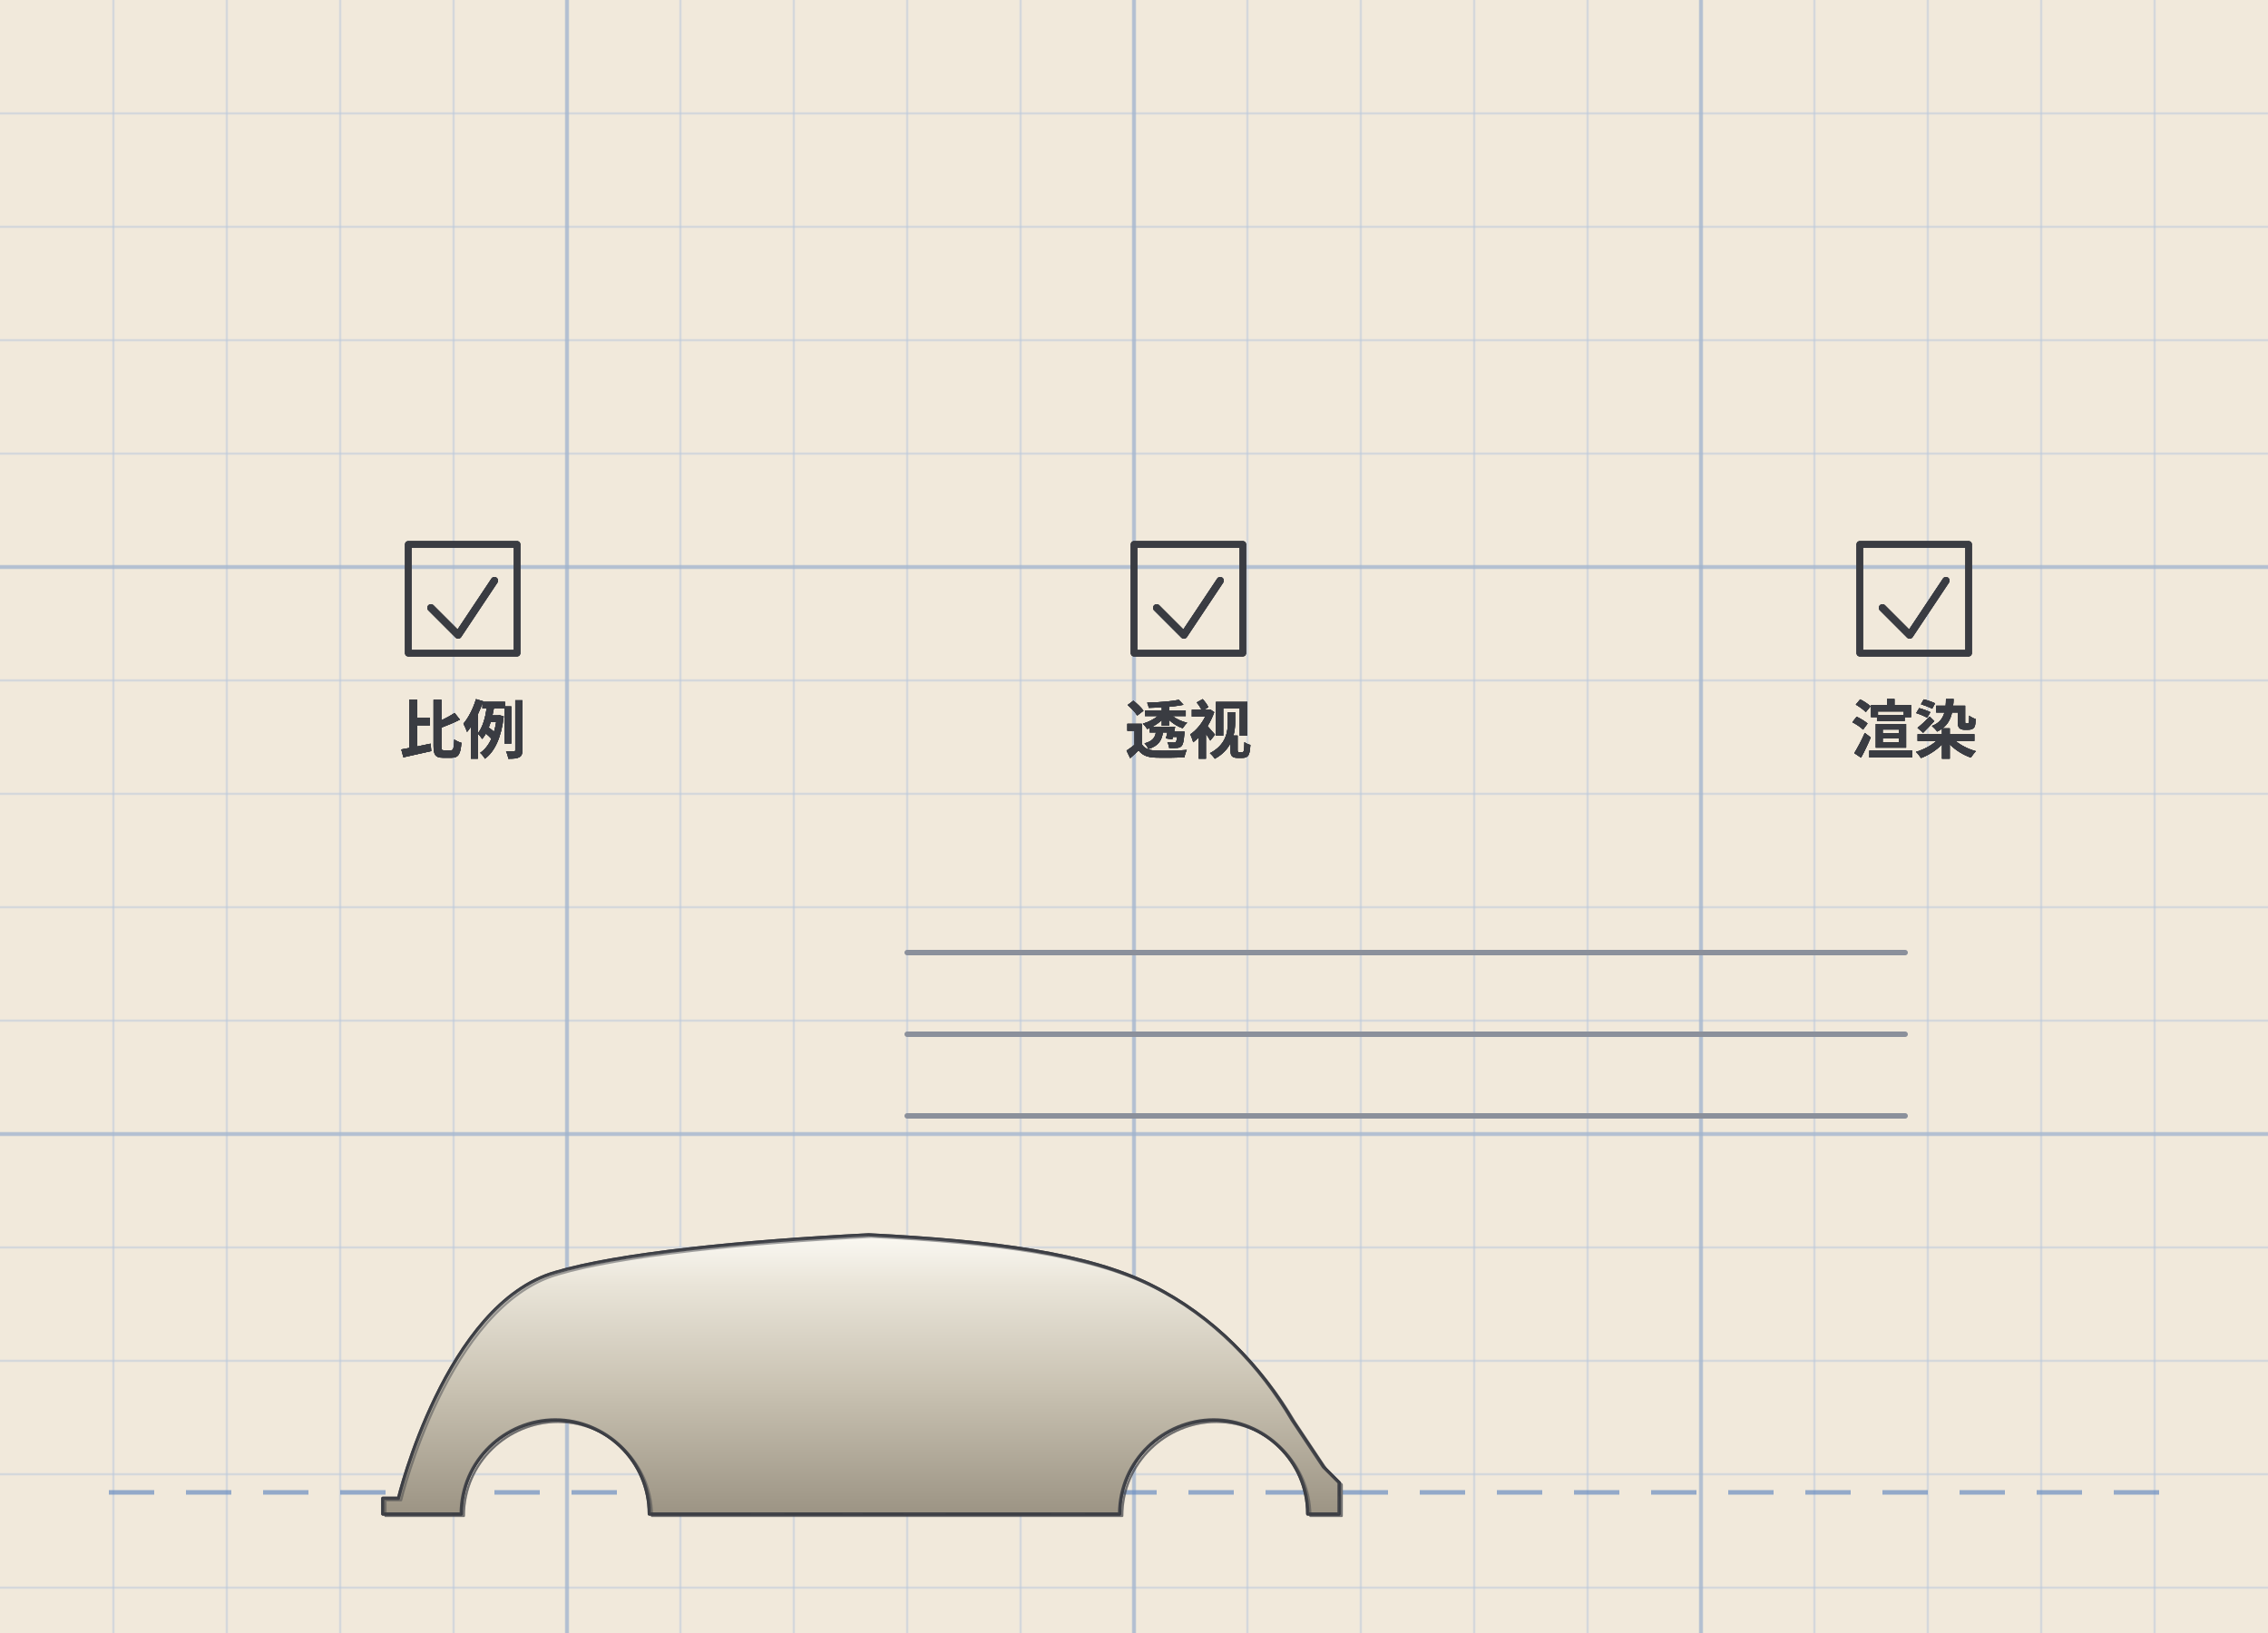
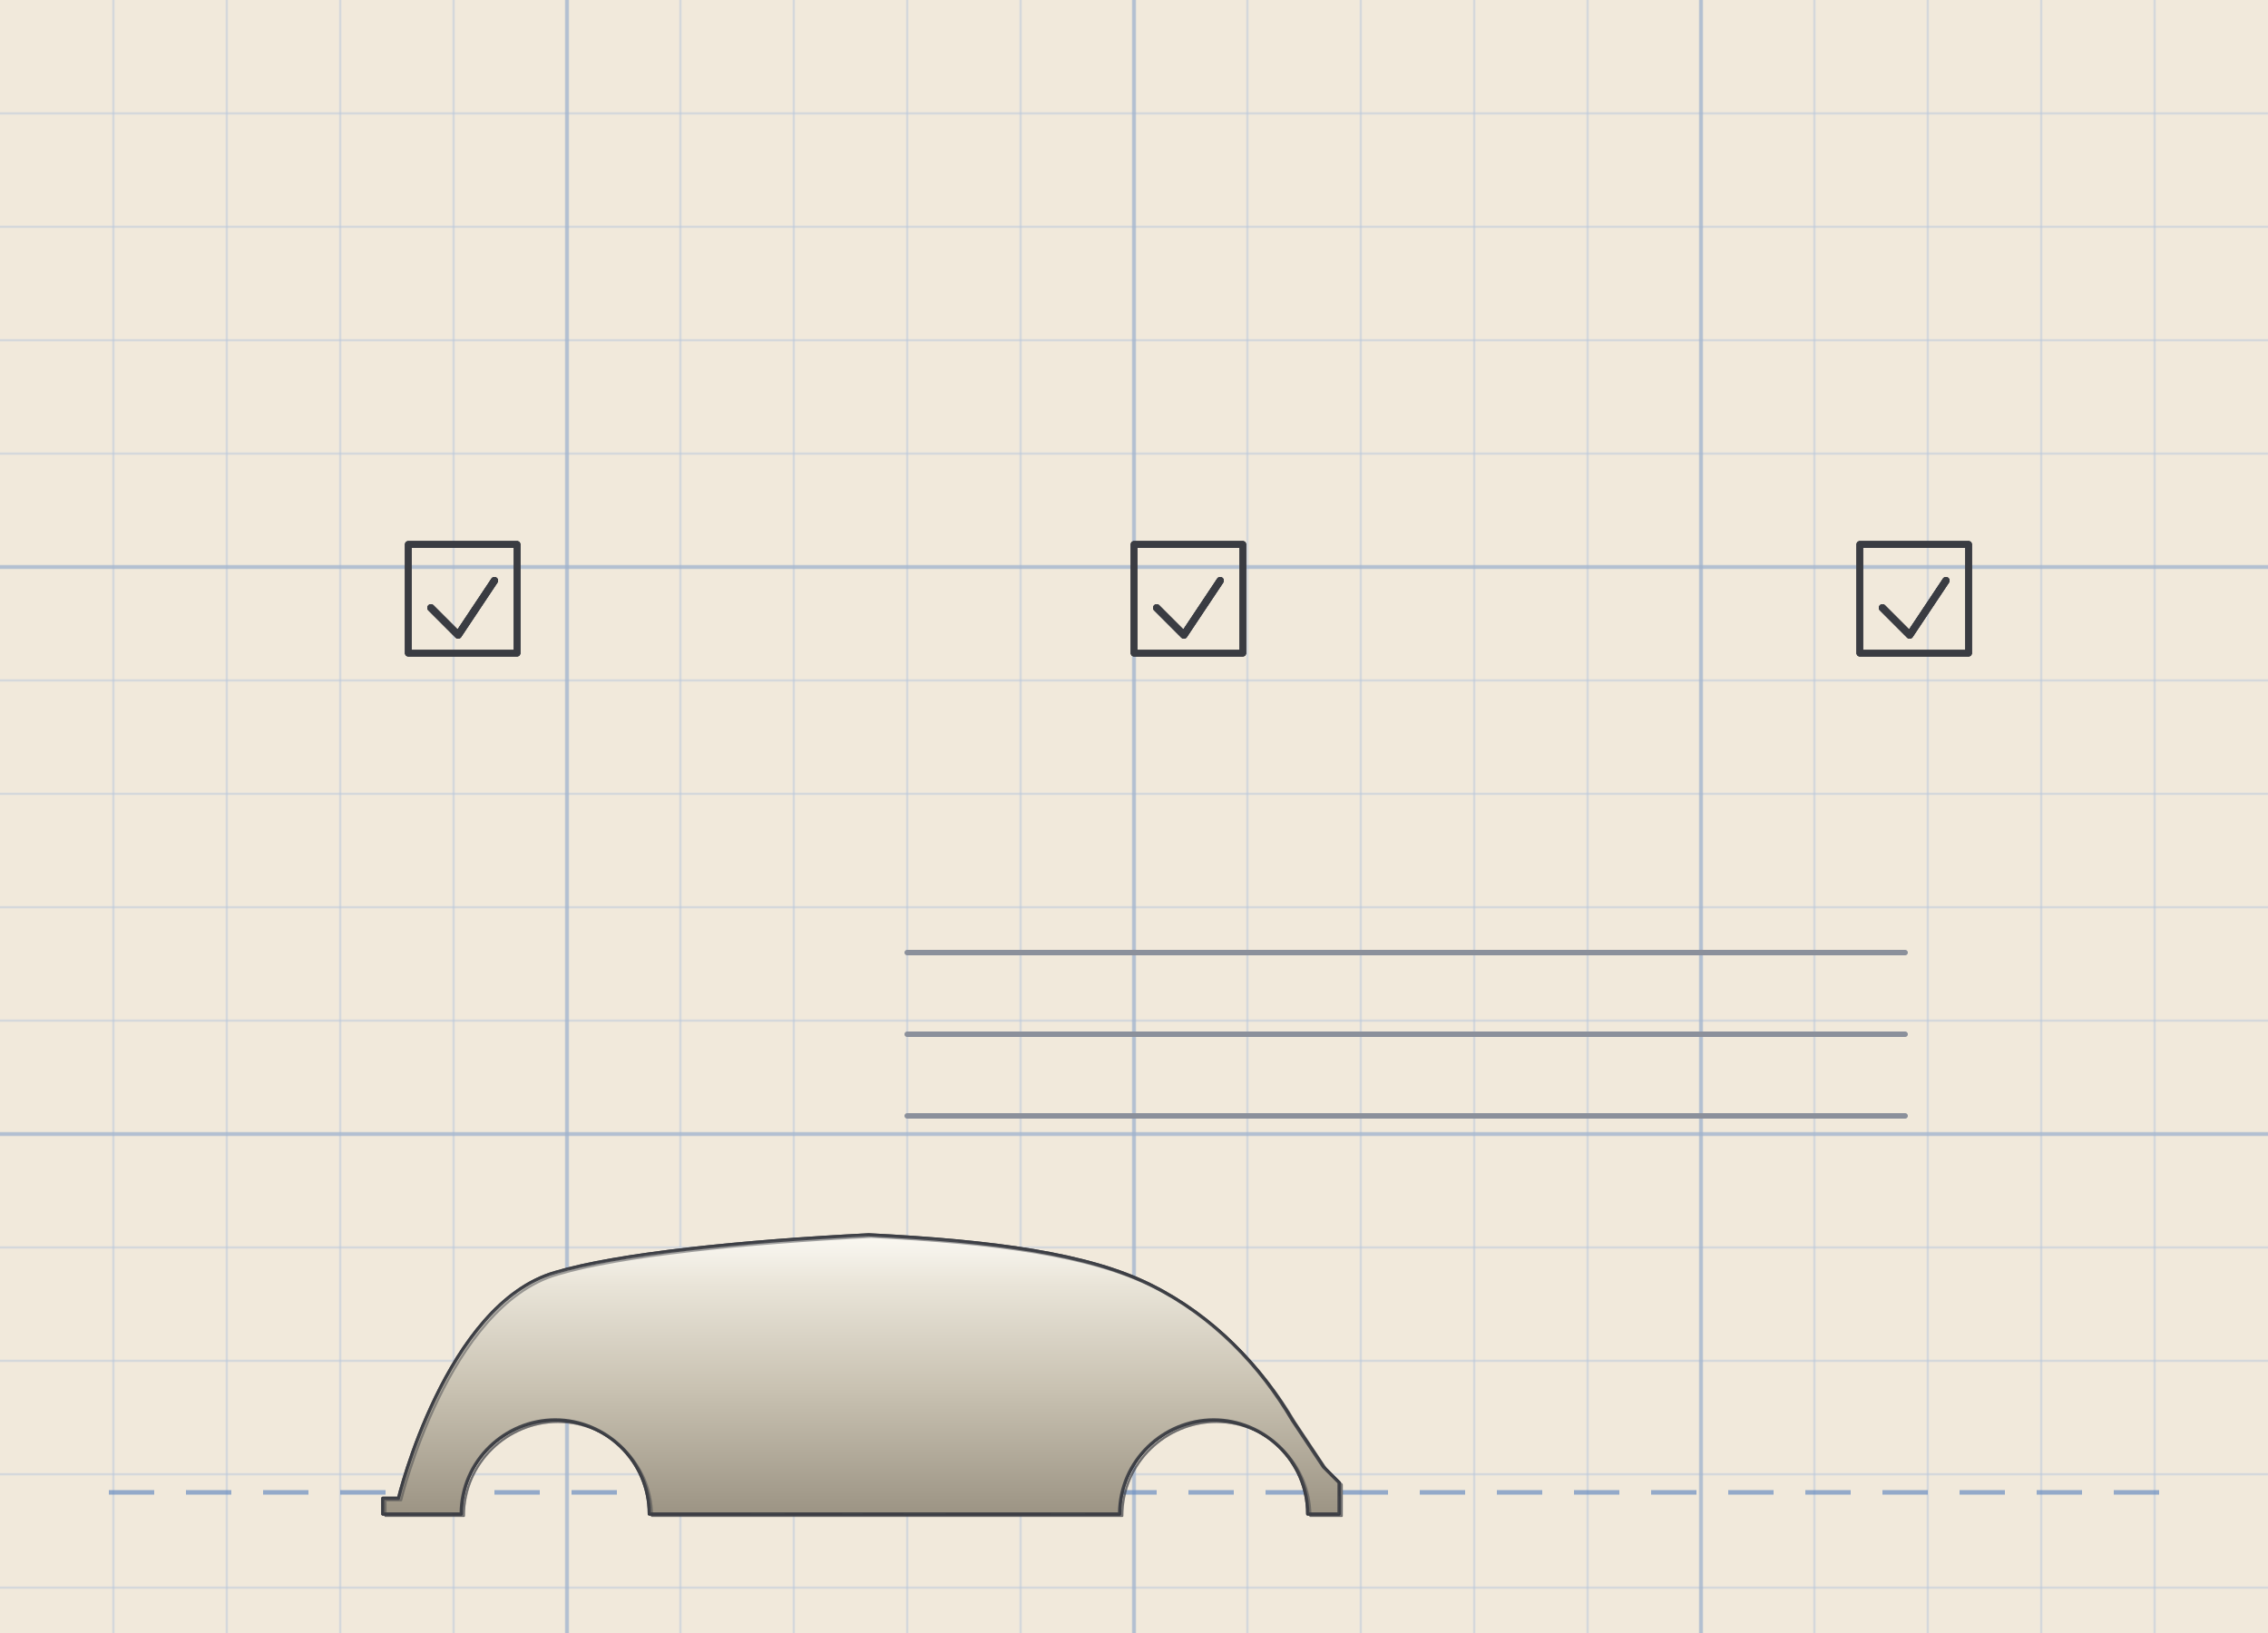
<svg xmlns="http://www.w3.org/2000/svg" viewBox="0 0 500 360" role="img">
  <defs>
    <linearGradient id="gBody" x1="0" y1="0" x2="0" y2="1">
      <stop offset="0%" stop-color="#FBF9F3" />
      <stop offset="18%" stop-color="#E9E4D8" />
      <stop offset="55%" stop-color="#C9C2B2" />
      <stop offset="100%" stop-color="#9C9484" />
    </linearGradient>
    <linearGradient id="gGlass" x1="0" y1="0" x2="0" y2="1">
      <stop offset="0%" stop-color="#55585F" />
      <stop offset="100%" stop-color="#7B7F88" />
    </linearGradient>
    <radialGradient id="gTire" cx="0.5" cy="0.5" r="0.5">
      <stop offset="0%" stop-color="#4A4E55" />
      <stop offset="75%" stop-color="#2D3036" />
      <stop offset="100%" stop-color="#202227" />
    </radialGradient>
    <radialGradient id="gRim" cx="0.5" cy="0.5" r="0.5">
      <stop offset="0%" stop-color="#F3F2EC" />
      <stop offset="70%" stop-color="#C6C1B4" />
      <stop offset="100%" stop-color="#A39C8D" />
    </radialGradient>
    <radialGradient id="gGround" cx="0.5" cy="0.5" r="0.5">
      <stop offset="0%" stop-color="#8A8478" stop-opacity="0.34" />
      <stop offset="100%" stop-color="#8A8478" stop-opacity="0" />
    </radialGradient>
    <radialGradient id="gMetal" cx="0.5" cy="0.36" r="0.66">
      <stop offset="0%" stop-color="#FDFCF8" />
      <stop offset="24%" stop-color="#D4CFC2" />
      <stop offset="48%" stop-color="#8B8478" />
      <stop offset="66%" stop-color="#3A3C42" />
      <stop offset="82%" stop-color="#B9B3A6" />
      <stop offset="100%" stop-color="#6E6A61" />
    </radialGradient>
    <radialGradient id="gMatte" cx="0.5" cy="0.42" r="0.62">
      <stop offset="0%" stop-color="#EFEDE6" />
      <stop offset="55%" stop-color="#B9B4A8" />
      <stop offset="100%" stop-color="#7D786E" />
    </radialGradient>
    <radialGradient id="gGlassBall" cx="0.36" cy="0.32" r="0.7">
      <stop offset="0%" stop-color="#FBF9F3" stop-opacity="0.2" />
      <stop offset="55%" stop-color="#7B7F88" stop-opacity="0.1" />
      <stop offset="100%" stop-color="#3A3C42" stop-opacity="0.38" />
    </radialGradient>
    <linearGradient id="gTonePaper" x1="0" y1="0" x2="0" y2="1">
      <stop offset="0%" stop-color="#D6D0C2" />
      <stop offset="100%" stop-color="#BCB5A5" />
    </linearGradient>
    <linearGradient id="gScreen" x1="0" y1="0" x2="0" y2="1">
      <stop offset="0%" stop-color="#41444C" />
      <stop offset="100%" stop-color="#22242A" />
    </linearGradient>
  </defs>
  <rect x="0" y="0" width="500" height="360" fill="#F1E9DB" />
  <line x1="25" y1="0" x2="25" y2="360" stroke="#B9C8DC" stroke-width="0.5" opacity="0.5" />
  <line x1="50" y1="0" x2="50" y2="360" stroke="#B9C8DC" stroke-width="0.5" opacity="0.5" />
  <line x1="75" y1="0" x2="75" y2="360" stroke="#B9C8DC" stroke-width="0.5" opacity="0.5" />
  <line x1="100" y1="0" x2="100" y2="360" stroke="#B9C8DC" stroke-width="0.5" opacity="0.5" />
  <line x1="125" y1="0" x2="125" y2="360" stroke="#B9C8DC" stroke-width="0.5" opacity="0.5" />
  <line x1="150" y1="0" x2="150" y2="360" stroke="#B9C8DC" stroke-width="0.5" opacity="0.5" />
  <line x1="175" y1="0" x2="175" y2="360" stroke="#B9C8DC" stroke-width="0.5" opacity="0.5" />
  <line x1="200" y1="0" x2="200" y2="360" stroke="#B9C8DC" stroke-width="0.5" opacity="0.5" />
  <line x1="225" y1="0" x2="225" y2="360" stroke="#B9C8DC" stroke-width="0.5" opacity="0.5" />
  <line x1="250" y1="0" x2="250" y2="360" stroke="#B9C8DC" stroke-width="0.5" opacity="0.5" />
  <line x1="275" y1="0" x2="275" y2="360" stroke="#B9C8DC" stroke-width="0.5" opacity="0.5" />
  <line x1="300" y1="0" x2="300" y2="360" stroke="#B9C8DC" stroke-width="0.5" opacity="0.5" />
  <line x1="325" y1="0" x2="325" y2="360" stroke="#B9C8DC" stroke-width="0.5" opacity="0.5" />
  <line x1="350" y1="0" x2="350" y2="360" stroke="#B9C8DC" stroke-width="0.5" opacity="0.5" />
  <line x1="375" y1="0" x2="375" y2="360" stroke="#B9C8DC" stroke-width="0.5" opacity="0.5" />
  <line x1="400" y1="0" x2="400" y2="360" stroke="#B9C8DC" stroke-width="0.5" opacity="0.5" />
  <line x1="425" y1="0" x2="425" y2="360" stroke="#B9C8DC" stroke-width="0.5" opacity="0.5" />
  <line x1="450" y1="0" x2="450" y2="360" stroke="#B9C8DC" stroke-width="0.5" opacity="0.5" />
  <line x1="475" y1="0" x2="475" y2="360" stroke="#B9C8DC" stroke-width="0.5" opacity="0.5" />
  <line x1="0" y1="25" x2="500" y2="25" stroke="#B9C8DC" stroke-width="0.5" opacity="0.5" />
  <line x1="0" y1="50" x2="500" y2="50" stroke="#B9C8DC" stroke-width="0.5" opacity="0.5" />
  <line x1="0" y1="75" x2="500" y2="75" stroke="#B9C8DC" stroke-width="0.5" opacity="0.5" />
  <line x1="0" y1="100" x2="500" y2="100" stroke="#B9C8DC" stroke-width="0.5" opacity="0.5" />
  <line x1="0" y1="125" x2="500" y2="125" stroke="#B9C8DC" stroke-width="0.5" opacity="0.5" />
  <line x1="0" y1="150" x2="500" y2="150" stroke="#B9C8DC" stroke-width="0.5" opacity="0.5" />
  <line x1="0" y1="175" x2="500" y2="175" stroke="#B9C8DC" stroke-width="0.5" opacity="0.5" />
  <line x1="0" y1="200" x2="500" y2="200" stroke="#B9C8DC" stroke-width="0.5" opacity="0.5" />
  <line x1="0" y1="225" x2="500" y2="225" stroke="#B9C8DC" stroke-width="0.5" opacity="0.5" />
  <line x1="0" y1="250" x2="500" y2="250" stroke="#B9C8DC" stroke-width="0.5" opacity="0.5" />
  <line x1="0" y1="275" x2="500" y2="275" stroke="#B9C8DC" stroke-width="0.5" opacity="0.5" />
  <line x1="0" y1="300" x2="500" y2="300" stroke="#B9C8DC" stroke-width="0.5" opacity="0.5" />
  <line x1="0" y1="325" x2="500" y2="325" stroke="#B9C8DC" stroke-width="0.5" opacity="0.5" />
  <line x1="0" y1="350" x2="500" y2="350" stroke="#B9C8DC" stroke-width="0.5" opacity="0.5" />
  <line x1="125" y1="0" x2="125" y2="360" stroke="#9FB2CC" stroke-width="0.9" opacity="0.65" />
  <line x1="250" y1="0" x2="250" y2="360" stroke="#9FB2CC" stroke-width="0.9" opacity="0.65" />
  <line x1="375" y1="0" x2="375" y2="360" stroke="#9FB2CC" stroke-width="0.9" opacity="0.65" />
  <line x1="0" y1="125" x2="500" y2="125" stroke="#9FB2CC" stroke-width="0.9" opacity="0.65" />
  <line x1="0" y1="250" x2="500" y2="250" stroke="#9FB2CC" stroke-width="0.9" opacity="0.65" />
  <line x1="24" y1="329" x2="476" y2="329" stroke="#6B8FC2" stroke-width="1.0" stroke-dasharray="10 7" opacity="0.7" />
  <path d="M90 120 L114 120 L114 144 L90 144 Z" stroke="#3A3C42" stroke-width="1.4" stroke-linecap="round" stroke-linejoin="round" fill="none" />
  <path d="M250 120 L274 120 L274 144 L250 144 Z" stroke="#3A3C42" stroke-width="1.4" stroke-linecap="round" stroke-linejoin="round" fill="none" />
  <path d="M410 120 L434 120 L434 144 L410 144 Z" stroke="#3A3C42" stroke-width="1.4" stroke-linecap="round" stroke-linejoin="round" fill="none" />
-   <text x="102" y="166" text-anchor="middle" font-size="14" font-family="'Microsoft YaHei', sans-serif" font-weight="600" fill="#3A3C42">比例</text>
-   <text x="262" y="166" text-anchor="middle" font-size="14" font-family="'Microsoft YaHei', sans-serif" font-weight="600" fill="#3A3C42">透视</text>
-   <text x="422" y="166" text-anchor="middle" font-size="14" font-family="'Microsoft YaHei', sans-serif" font-weight="600" fill="#3A3C42">渲染</text>
  <path d="M90 120 L114 120 L114 144 L90 144 Z" stroke="#3A3C42" stroke-width="1.4" stroke-linecap="round" stroke-linejoin="round" fill="none" />
  <path d="M250 120 L274 120 L274 144 L250 144 Z" stroke="#3A3C42" stroke-width="1.4" stroke-linecap="round" stroke-linejoin="round" fill="none" />
  <path d="M410 120 L434 120 L434 144 L410 144 Z" stroke="#3A3C42" stroke-width="1.4" stroke-linecap="round" stroke-linejoin="round" fill="none" />
-   <text x="102" y="166" text-anchor="middle" font-size="14" font-family="'Microsoft YaHei', sans-serif" font-weight="600" fill="#3A3C42">比例</text>
-   <text x="262" y="166" text-anchor="middle" font-size="14" font-family="'Microsoft YaHei', sans-serif" font-weight="600" fill="#3A3C42">透视</text>
-   <text x="422" y="166" text-anchor="middle" font-size="14" font-family="'Microsoft YaHei', sans-serif" font-weight="600" fill="#3A3C42">渲染</text>
  <path d="M95 134 L101 140 L109 128" stroke="#3A3C42" stroke-width="1.6" stroke-linecap="round" stroke-linejoin="round" fill="none" />
  <path d="M255 134 L261 140 L269 128" stroke="#3A3C42" stroke-width="1.6" stroke-linecap="round" stroke-linejoin="round" fill="none" />
  <path d="M415 134 L421 140 L429 128" stroke="#3A3C42" stroke-width="1.6" stroke-linecap="round" stroke-linejoin="round" fill="none" />
  <path d="M90 120 L114 120 L114 144 L90 144 Z" stroke="#3A3C42" stroke-width="1.4" stroke-linecap="round" stroke-linejoin="round" fill="none" />
  <path d="M250 120 L274 120 L274 144 L250 144 Z" stroke="#3A3C42" stroke-width="1.4" stroke-linecap="round" stroke-linejoin="round" fill="none" />
  <path d="M410 120 L434 120 L434 144 L410 144 Z" stroke="#3A3C42" stroke-width="1.4" stroke-linecap="round" stroke-linejoin="round" fill="none" />
-   <text x="102" y="166" text-anchor="middle" font-size="14" font-family="'Microsoft YaHei', sans-serif" font-weight="600" fill="#3A3C42">比例</text>
-   <text x="262" y="166" text-anchor="middle" font-size="14" font-family="'Microsoft YaHei', sans-serif" font-weight="600" fill="#3A3C42">透视</text>
-   <text x="422" y="166" text-anchor="middle" font-size="14" font-family="'Microsoft YaHei', sans-serif" font-weight="600" fill="#3A3C42">渲染</text>
  <path d="M95 134 L101 140 L109 128" stroke="#3A3C42" stroke-width="1.6" stroke-linecap="round" stroke-linejoin="round" fill="none" />
  <path d="M255 134 L261 140 L269 128" stroke="#3A3C42" stroke-width="1.6" stroke-linecap="round" stroke-linejoin="round" fill="none" />
  <path d="M415 134 L421 140 L429 128" stroke="#3A3C42" stroke-width="1.6" stroke-linecap="round" stroke-linejoin="round" fill="none" />
  <g transform="translate(70 190) scale(0.48)">
    <path d="M37.2 292.3 C37.2 292.3 58.8 203.0 109.2 188.6 C138.0 180.0 195.6 174.2 253.2 171.3 C310.8 174.2 354.0 180.0 382.8 194.4 C411.6 208.7 433.2 231.8 447.6 256.3 L462.0 277.9 L469.2 285.1 L469.2 299.5 L454.8 299.5 C454.8 275.0 434.6 256.3 411.6 256.3 C388.6 256.3 368.4 275.0 368.4 299.5 L152.4 299.5 C152.4 275.0 132.2 256.3 109.2 256.3 C86.2 256.3 66.0 275.0 66.0 299.5 L30.0 299.5 L30.0 292.3 Z" fill="url(#gBody)" />
    <path d="M37.2 292.3 C37.2 292.3 58.8 203.0 109.2 188.6 C138.0 180.0 195.6 174.2 253.2 171.3 C310.8 174.2 354.0 180.0 382.8 194.4 C411.6 208.7 433.2 231.8 447.6 256.3 L462.0 277.9 L469.2 285.1 L469.2 299.5 L454.8 299.5 C454.8 275.0 434.6 256.3 411.6 256.3 C388.6 256.3 368.4 275.0 368.4 299.5 L152.4 299.5 C152.4 275.0 132.2 256.3 109.2 256.3 C86.2 256.3 66.0 275.0 66.0 299.5 L30.0 299.5 L30.0 292.3 Z" stroke="#3A3C42" stroke-width="1.5" stroke-linecap="round" stroke-linejoin="round" fill="none" opacity="0.9" />
    <path d="M37.2 292.3 C37.2 292.3 58.8 203.0 109.2 188.6 C138.0 180.0 195.6 174.2 253.2 171.3 C310.8 174.2 354.0 180.0 382.8 194.4 C411.6 208.7 433.2 231.8 447.6 256.3 L462.0 277.9 L469.2 285.1 L469.2 299.5 L454.8 299.5 C454.8 275.0 434.6 256.3 411.6 256.3 C388.6 256.3 368.4 275.0 368.4 299.5 L152.4 299.5 C152.4 275.0 132.2 256.3 109.2 256.3 C86.2 256.3 66.0 275.0 66.0 299.5 L30.0 299.5 L30.0 292.3 Z" stroke="#3A3C42" stroke-width="1" stroke-linecap="round" stroke-linejoin="round" fill="none" opacity="0.45" transform="translate(1.2 0.9)" />
    <path d="M37.2 292.3 C37.2 292.3 58.8 203.0 109.2 188.6 C138.0 180.0 195.6 174.2 253.2 171.3 C310.8 174.2 354.0 180.0 382.8 194.4 C411.6 208.7 433.2 231.8 447.6 256.3 L462.0 277.9 L469.2 285.1 L469.2 299.5 L454.8 299.5 C454.8 275.0 434.6 256.3 411.6 256.3 C388.6 256.3 368.4 275.0 368.4 299.5 L152.4 299.5 C152.4 275.0 132.2 256.3 109.2 256.3 C86.2 256.3 66.0 275.0 66.0 299.5 L30.0 299.5 L30.0 292.3 Z" stroke="#3A3C42" stroke-width="0.8" stroke-linecap="round" stroke-linejoin="round" fill="none" stroke-dasharray="26 16 48 20 18 10" opacity="0.5" />
  </g>
  <path d="M90 120 L114 120 L114 144 L90 144 Z" stroke="#3A3C42" stroke-width="1.4" stroke-linecap="round" stroke-linejoin="round" fill="none" />
  <path d="M250 120 L274 120 L274 144 L250 144 Z" stroke="#3A3C42" stroke-width="1.4" stroke-linecap="round" stroke-linejoin="round" fill="none" />
  <path d="M410 120 L434 120 L434 144 L410 144 Z" stroke="#3A3C42" stroke-width="1.4" stroke-linecap="round" stroke-linejoin="round" fill="none" />
-   <text x="102" y="166" text-anchor="middle" font-size="14" font-family="'Microsoft YaHei', sans-serif" font-weight="600" fill="#3A3C42">比例</text>
-   <text x="262" y="166" text-anchor="middle" font-size="14" font-family="'Microsoft YaHei', sans-serif" font-weight="600" fill="#3A3C42">透视</text>
-   <text x="422" y="166" text-anchor="middle" font-size="14" font-family="'Microsoft YaHei', sans-serif" font-weight="600" fill="#3A3C42">渲染</text>
  <path d="M95 134 L101 140 L109 128" stroke="#3A3C42" stroke-width="1.6" stroke-linecap="round" stroke-linejoin="round" fill="none" />
  <path d="M255 134 L261 140 L269 128" stroke="#3A3C42" stroke-width="1.6" stroke-linecap="round" stroke-linejoin="round" fill="none" />
  <path d="M415 134 L421 140 L429 128" stroke="#3A3C42" stroke-width="1.6" stroke-linecap="round" stroke-linejoin="round" fill="none" />
  <g transform="translate(70 190) scale(0.48)">
    <path d="M37.2 292.3 C37.2 292.3 58.8 203.0 109.2 188.6 C138.0 180.0 195.6 174.2 253.2 171.3 C310.8 174.2 354.0 180.0 382.8 194.4 C411.6 208.7 433.2 231.8 447.6 256.3 L462.0 277.9 L469.2 285.1 L469.2 299.5 L454.8 299.5 C454.8 275.0 434.6 256.3 411.6 256.3 C388.6 256.3 368.4 275.0 368.4 299.5 L152.4 299.5 C152.4 275.0 132.2 256.3 109.2 256.3 C86.2 256.3 66.0 275.0 66.0 299.5 L30.0 299.5 L30.0 292.3 Z" fill="url(#gBody)" />
    <path d="M37.2 292.3 C37.2 292.3 58.8 203.0 109.2 188.6 C138.0 180.0 195.6 174.2 253.2 171.3 C310.8 174.2 354.0 180.0 382.8 194.4 C411.6 208.7 433.2 231.8 447.6 256.3 L462.0 277.9 L469.2 285.1 L469.2 299.5 L454.8 299.5 C454.8 275.0 434.6 256.3 411.6 256.3 C388.6 256.3 368.4 275.0 368.4 299.5 L152.4 299.5 C152.4 275.0 132.2 256.3 109.2 256.3 C86.2 256.3 66.0 275.0 66.0 299.5 L30.0 299.5 L30.0 292.3 Z" stroke="#3A3C42" stroke-width="1.5" stroke-linecap="round" stroke-linejoin="round" fill="none" opacity="0.9" />
    <path d="M37.2 292.3 C37.2 292.3 58.8 203.0 109.2 188.6 C138.0 180.0 195.6 174.2 253.2 171.3 C310.8 174.2 354.0 180.0 382.8 194.4 C411.6 208.7 433.2 231.8 447.6 256.3 L462.0 277.9 L469.2 285.1 L469.2 299.5 L454.8 299.5 C454.8 275.0 434.6 256.3 411.6 256.3 C388.6 256.3 368.4 275.0 368.4 299.5 L152.4 299.5 C152.4 275.0 132.2 256.3 109.2 256.3 C86.2 256.3 66.0 275.0 66.0 299.5 L30.0 299.5 L30.0 292.3 Z" stroke="#3A3C42" stroke-width="1" stroke-linecap="round" stroke-linejoin="round" fill="none" opacity="0.45" transform="translate(1.2 0.9)" />
    <path d="M37.2 292.3 C37.2 292.3 58.8 203.0 109.2 188.6 C138.0 180.0 195.6 174.2 253.2 171.3 C310.8 174.2 354.0 180.0 382.8 194.4 C411.6 208.7 433.2 231.8 447.6 256.3 L462.0 277.9 L469.2 285.1 L469.2 299.5 L454.8 299.5 C454.8 275.0 434.6 256.3 411.6 256.3 C388.6 256.3 368.4 275.0 368.4 299.5 L152.4 299.5 C152.4 275.0 132.2 256.3 109.2 256.3 C86.2 256.3 66.0 275.0 66.0 299.5 L30.0 299.5 L30.0 292.3 Z" stroke="#3A3C42" stroke-width="0.8" stroke-linecap="round" stroke-linejoin="round" fill="none" stroke-dasharray="26 16 48 20 18 10" opacity="0.5" />
  </g>
  <line x1="200" y1="210" x2="420" y2="210" stroke="#8B909B" stroke-width="1.2" stroke-linecap="round" stroke-linejoin="round" />
  <line x1="200" y1="228" x2="420" y2="228" stroke="#8B909B" stroke-width="1.2" stroke-linecap="round" stroke-linejoin="round" />
  <line x1="200" y1="246" x2="420" y2="246" stroke="#8B909B" stroke-width="1.2" stroke-linecap="round" stroke-linejoin="round" />
</svg>
